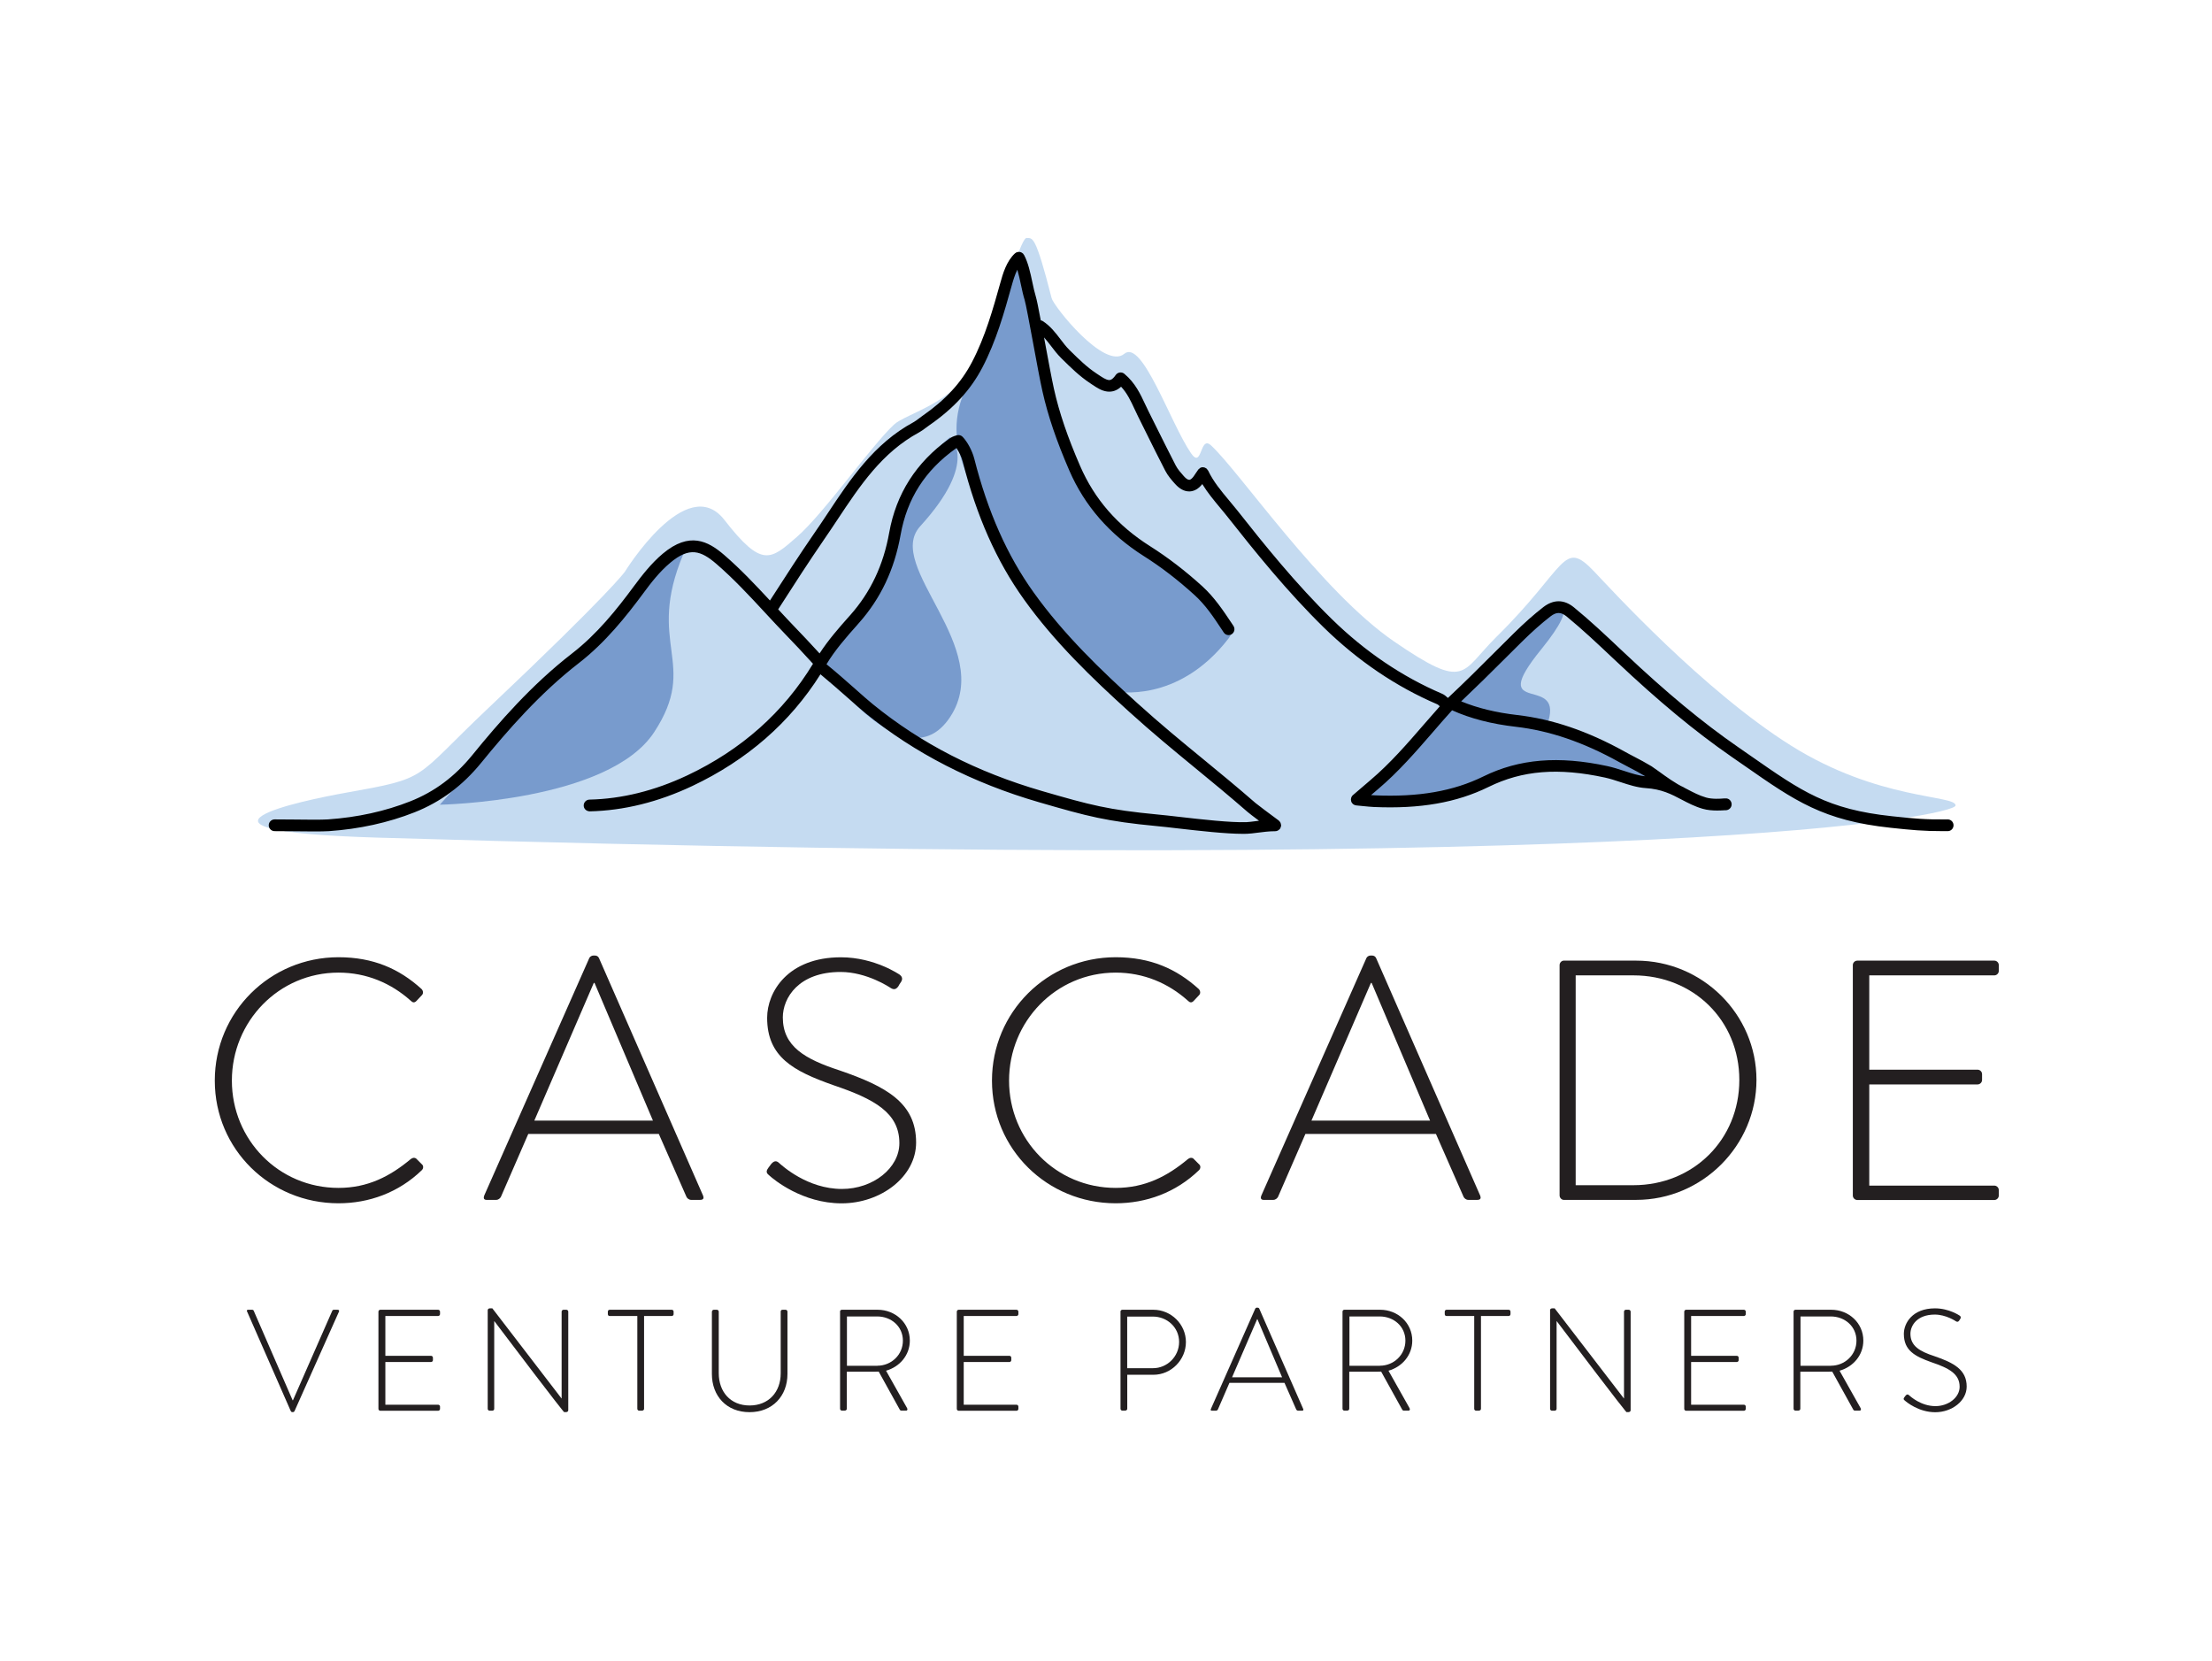
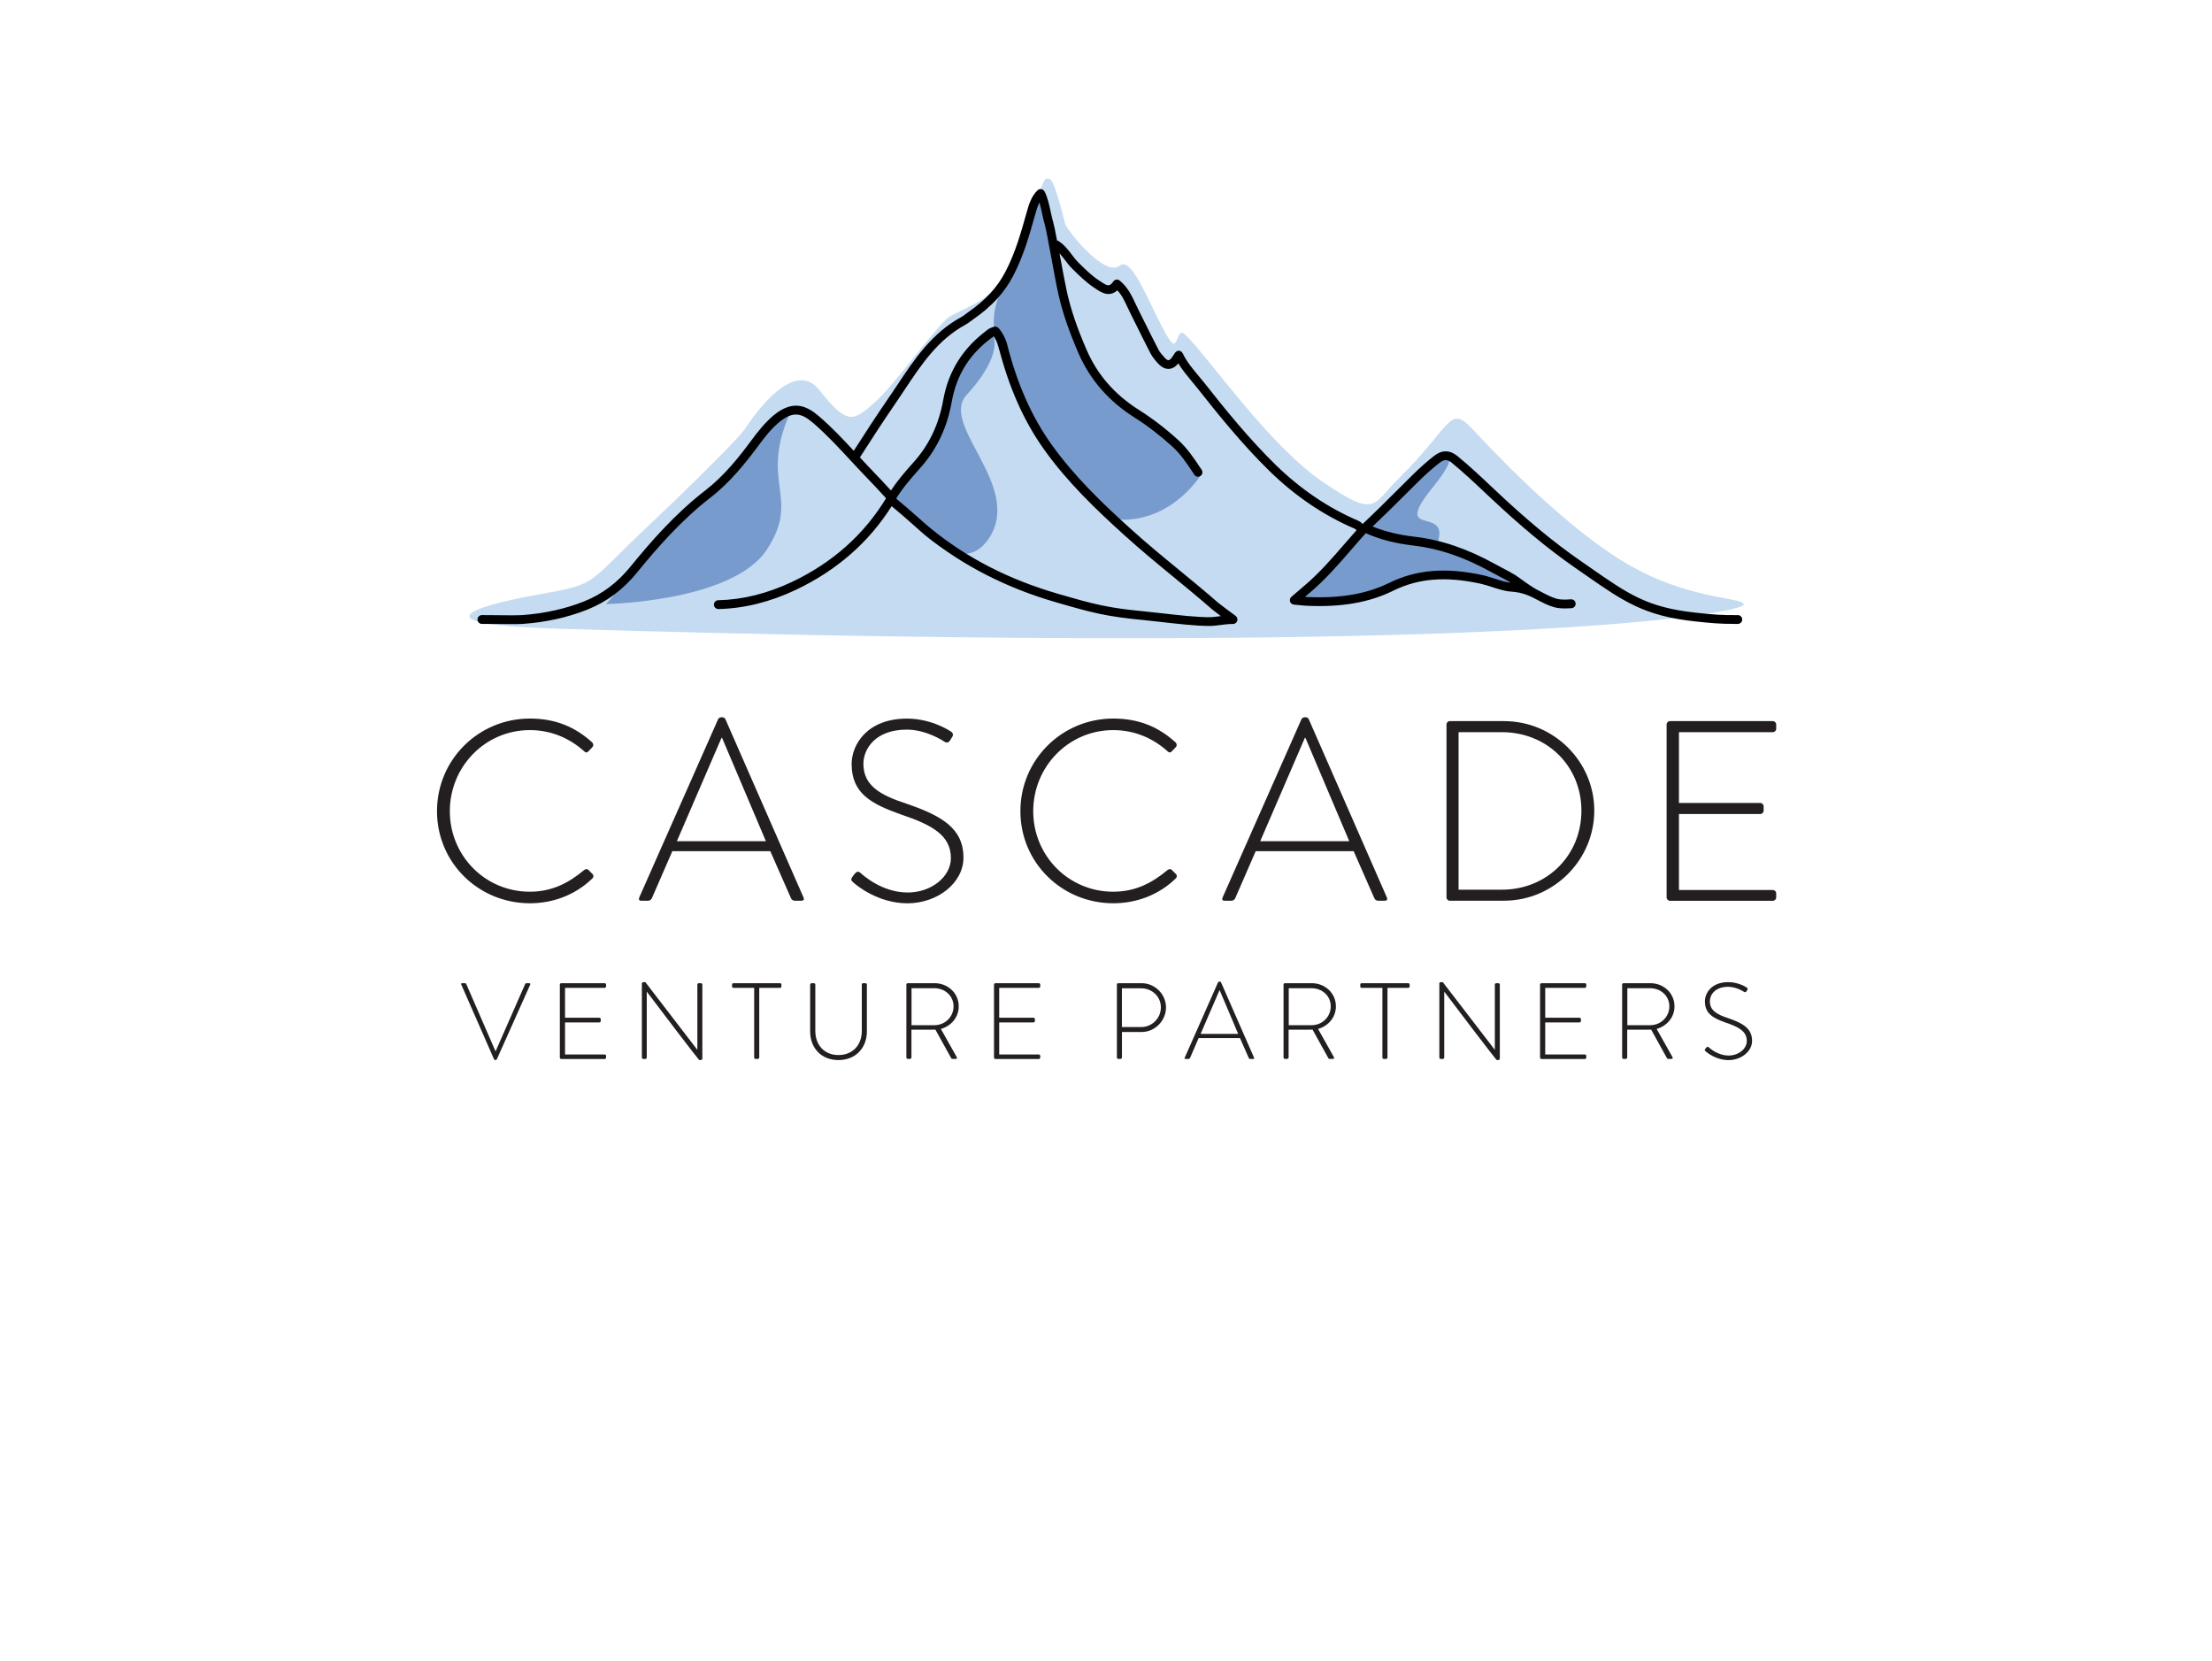
- <svg xmlns="http://www.w3.org/2000/svg" width="376.72" height="282.79" viewBox="0 0 376.72 282.79">
+ <svg xmlns="http://www.w3.org/2000/svg" width="376.72" height="282.79" viewBox="0 0 376.72 376.72">
  <defs>
    <style>
      .cls-1 {
        fill: #231f20;
      }

      .cls-2 {
        isolation: isolate;
      }

      .cls-3 {
        fill: #507cbd;
        mix-blend-mode: multiply;
        opacity: .57;
      }

      .cls-4 {
        fill: #c5dbf1;
      }
    </style>
  </defs>
  <g class="cls-2">
    <g id="Layer_1" data-name="Layer 1">
      <g>
        <path class="cls-1" d="M57.65,163c5.94,0,10.36,1.98,14.14,5.41.29.29.35.76.06,1.05l-.93.99c-.35.35-.64.29-.99-.06-3.32-2.97-7.51-4.77-12.28-4.77-10.18,0-18.16,8.32-18.16,18.39s7.97,18.27,18.16,18.27c5,0,8.79-1.98,12.28-4.89.35-.29.7-.29.93-.12l.99.99c.29.23.29.7,0,.99-3.96,3.84-9.02,5.65-14.2,5.65-11.64,0-21.07-9.2-21.07-20.89s9.43-21.01,21.07-21.01Z" />
        <path class="cls-1" d="M82.45,203.62l17.92-40.5c.12-.23.41-.41.7-.41h.17c.29,0,.58.06.76.41l17.75,40.5c.12.35.12.7-.52.7h-1.51c-.41,0-.7-.29-.81-.52l-4.71-10.71h-22.23l-4.66,10.71c-.12.23-.41.52-.81.52h-1.63c-.41,0-.58-.23-.41-.7ZM111.2,190.82l-9.95-23.45h-.12l-10.13,23.45h20.19Z" />
        <path class="cls-1" d="M130.82,198.91l.52-.7c.41-.47.81-.64,1.28-.23.58.52,4.89,4.48,10.77,4.48,5.3,0,9.78-3.55,9.78-7.8,0-5.18-4.25-7.51-11.29-9.89-6.75-2.39-11.23-4.77-11.23-11.46,0-4.37,3.49-10.3,12.57-10.3,5.76,0,10.01,2.97,10.01,2.97.23.17.64.58.23,1.22-.17.23-.35.52-.47.76-.35.47-.7.64-1.28.29-.17-.12-4.07-2.74-8.55-2.74-7.16,0-9.84,4.42-9.84,7.74,0,4.95,3.78,7.1,9.66,9.02,7.97,2.74,13.04,5.53,13.04,12.28,0,5.82-5.99,10.36-12.69,10.36s-11.58-4.07-12.34-4.77c-.35-.29-.64-.58-.17-1.22Z" />
        <path class="cls-1" d="M190.01,163c5.94,0,10.36,1.98,14.14,5.41.29.29.35.76.06,1.05l-.93.99c-.35.35-.64.29-.99-.06-3.32-2.97-7.51-4.77-12.28-4.77-10.18,0-18.16,8.32-18.16,18.39s7.97,18.27,18.16,18.27c5,0,8.79-1.98,12.28-4.89.35-.29.7-.29.93-.12l.99.99c.29.23.29.7,0,.99-3.96,3.84-9.02,5.65-14.2,5.65-11.64,0-21.07-9.2-21.07-20.89s9.43-21.01,21.07-21.01Z" />
        <path class="cls-1" d="M214.8,203.62l17.92-40.5c.12-.23.41-.41.7-.41h.17c.29,0,.58.06.76.41l17.75,40.5c.12.35.12.7-.52.7h-1.51c-.41,0-.7-.29-.81-.52l-4.71-10.71h-22.23l-4.66,10.71c-.12.23-.41.52-.82.52h-1.63c-.41,0-.58-.23-.41-.7ZM243.55,190.82l-9.95-23.45h-.12l-10.13,23.45h20.19Z" />
        <path class="cls-1" d="M265.61,164.34c0-.41.35-.76.7-.76h12.34c11.29,0,20.49,9.14,20.49,20.31s-9.2,20.43-20.49,20.43h-12.34c-.35,0-.7-.35-.7-.76v-39.22ZM278.18,201.82c10.18,0,18.04-7.74,18.04-17.92s-7.86-17.81-18.04-17.81h-9.83v35.73h9.83Z" />
        <path class="cls-1" d="M315.55,164.34c0-.41.35-.76.76-.76h23.34c.41,0,.76.35.76.76v.99c0,.41-.35.76-.76.76h-21.3v16.06h18.45c.41,0,.76.35.76.76v.99c0,.41-.35.76-.76.76h-18.45v17.23h21.3c.41,0,.76.35.76.76v.93c0,.41-.35.76-.76.76h-23.34c-.41,0-.76-.35-.76-.76v-39.22Z" />
      </g>
      <g>
        <path class="cls-1" d="M42.08,223.35c-.1-.2-.02-.32.2-.32h.66c.15,0,.25.1.27.17l6.63,15.25h.05l6.7-15.25c.02-.07.12-.17.27-.17h.64c.22,0,.32.15.22.34l-7.54,16.87c-.05.12-.15.22-.29.22h-.12c-.15,0-.25-.15-.27-.22l-7.41-16.89Z" />
        <path class="cls-1" d="M64.45,223.35c0-.17.15-.32.32-.32h9.85c.17,0,.32.15.32.32v.42c0,.17-.15.32-.32.32h-8.99v6.78h7.78c.17,0,.32.15.32.32v.42c0,.17-.15.32-.32.32h-7.78v7.27h8.99c.17,0,.32.15.32.32v.39c0,.17-.15.32-.32.32h-9.85c-.17,0-.32-.15-.32-.32v-16.55Z" />
        <path class="cls-1" d="M83.06,223.11c0-.2.17-.32.37-.32h.42l11.78,15.34h.02v-14.78c0-.17.15-.32.32-.32h.49c.17,0,.32.15.32.32v16.79c0,.22-.2.32-.39.32h-.32s-.22-.07-11.88-15.49h-.02v14.93c0,.17-.15.32-.32.32h-.47c-.17,0-.32-.15-.32-.32v-16.79Z" />
        <path class="cls-1" d="M108.53,224.09h-4.69c-.25,0-.32-.15-.32-.37v-.37c0-.2.15-.32.32-.32h10.56c.2,0,.32.15.32.32v.42c0,.17-.12.32-.32.32h-4.71v15.81c0,.17-.15.32-.39.32h-.44c-.17,0-.32-.15-.32-.32v-15.81Z" />
        <path class="cls-1" d="M121.25,223.35c0-.17.15-.32.32-.32h.52c.17,0,.32.15.32.32v10.48c0,3.17,1.99,5.5,5.25,5.5s5.3-2.31,5.3-5.47v-10.51c0-.2.1-.32.34-.32h.49c.17,0,.32.15.32.32v10.61c0,3.76-2.55,6.51-6.46,6.51s-6.41-2.75-6.41-6.51v-10.61Z" />
        <path class="cls-1" d="M143.06,223.35c0-.17.12-.32.32-.32h6.09c3,0,5.48,2.26,5.48,5.25,0,2.48-1.72,4.47-4.05,5.13l3.58,6.36c.12.2.07.44-.17.44h-.76c-.17,0-.27-.07-.34-.22l-3.56-6.43c-.32.02-.59.02-.91.02h-4.52v6.31c0,.17-.15.32-.39.32h-.44c-.17,0-.32-.15-.32-.32v-16.55ZM149.42,232.56c2.36,0,4.35-1.84,4.35-4.27s-1.99-4.12-4.37-4.12h-5.16v8.4h5.18Z" />
        <path class="cls-1" d="M162.95,223.35c0-.17.15-.32.32-.32h9.85c.17,0,.32.15.32.32v.42c0,.17-.15.32-.32.32h-8.99v6.78h7.78c.17,0,.32.15.32.32v.42c0,.17-.15.32-.32.32h-7.78v7.27h8.99c.17,0,.32.15.32.32v.39c0,.17-.15.32-.32.32h-9.85c-.17,0-.32-.15-.32-.32v-16.55Z" />
        <path class="cls-1" d="M190.82,223.35c0-.17.15-.32.32-.32h5.28c3.04,0,5.55,2.48,5.55,5.5s-2.5,5.57-5.52,5.57h-4.47v5.79c0,.17-.15.32-.39.32h-.44c-.17,0-.32-.15-.32-.32v-16.55ZM196.37,232.98c2.41,0,4.44-1.99,4.44-4.47s-2.04-4.32-4.47-4.32h-4.37v8.79h4.39Z" />
        <path class="cls-1" d="M206.22,239.93l7.56-17.09c.05-.1.17-.17.29-.17h.07c.12,0,.25.03.32.17l7.49,17.09c.05.15.05.29-.22.29h-.64c-.17,0-.29-.12-.34-.22l-1.99-4.52h-9.38l-1.96,4.52c-.05.1-.17.22-.34.22h-.69c-.17,0-.25-.1-.17-.29ZM218.35,234.53l-4.2-9.89h-.05l-4.27,9.89h8.52Z" />
        <path class="cls-1" d="M228.64,223.35c0-.17.12-.32.32-.32h6.09c3,0,5.47,2.26,5.47,5.25,0,2.48-1.72,4.47-4.05,5.13l3.58,6.36c.12.2.07.44-.17.44h-.76c-.17,0-.27-.07-.34-.22l-3.56-6.43c-.32.02-.59.02-.91.02h-4.52v6.31c0,.17-.15.32-.39.32h-.44c-.17,0-.32-.15-.32-.32v-16.55ZM235,232.56c2.36,0,4.35-1.84,4.35-4.27s-1.99-4.12-4.37-4.12h-5.16v8.4h5.18Z" />
        <path class="cls-1" d="M251.06,224.09h-4.69c-.25,0-.32-.15-.32-.37v-.37c0-.2.15-.32.32-.32h10.56c.2,0,.32.15.32.32v.42c0,.17-.12.32-.32.32h-4.71v15.81c0,.17-.15.32-.39.32h-.44c-.17,0-.32-.15-.32-.32v-15.81Z" />
        <path class="cls-1" d="M263.98,223.11c0-.2.17-.32.37-.32h.42l11.79,15.34h.02v-14.78c0-.17.15-.32.32-.32h.49c.17,0,.32.15.32.32v16.79c0,.22-.2.32-.39.32h-.32s-.22-.07-11.88-15.49h-.02v14.93c0,.17-.15.32-.32.32h-.47c-.17,0-.32-.15-.32-.32v-16.79Z" />
        <path class="cls-1" d="M286.84,223.35c0-.17.15-.32.32-.32h9.84c.17,0,.32.15.32.32v.42c0,.17-.15.32-.32.32h-8.99v6.78h7.78c.17,0,.32.15.32.32v.42c0,.17-.15.32-.32.32h-7.78v7.27h8.99c.17,0,.32.15.32.32v.39c0,.17-.15.32-.32.32h-9.84c-.17,0-.32-.15-.32-.32v-16.55Z" />
        <path class="cls-1" d="M305.46,223.35c0-.17.12-.32.32-.32h6.09c3,0,5.47,2.26,5.47,5.25,0,2.48-1.72,4.47-4.05,5.13l3.58,6.36c.12.2.07.44-.17.44h-.76c-.17,0-.27-.07-.34-.22l-3.56-6.43c-.32.02-.59.02-.91.02h-4.52v6.31c0,.17-.15.32-.39.32h-.44c-.17,0-.32-.15-.32-.32v-16.55ZM311.82,232.56c2.36,0,4.35-1.84,4.35-4.27s-1.99-4.12-4.37-4.12h-5.16v8.4h5.18Z" />
        <path class="cls-1" d="M324.32,237.94l.22-.29c.17-.2.34-.27.54-.1.25.22,2.06,1.89,4.54,1.89,2.23,0,4.12-1.5,4.12-3.29,0-2.19-1.79-3.17-4.76-4.17-2.85-1.01-4.74-2.01-4.74-4.84,0-1.84,1.47-4.35,5.3-4.35,2.43,0,4.22,1.25,4.22,1.25.1.07.27.25.1.52-.07.1-.15.22-.2.32-.15.2-.29.27-.54.12-.07-.05-1.72-1.15-3.61-1.15-3.02,0-4.15,1.87-4.15,3.27,0,2.09,1.6,3,4.08,3.81,3.36,1.15,5.5,2.33,5.5,5.18,0,2.46-2.53,4.37-5.35,4.37s-4.89-1.72-5.21-2.01c-.15-.12-.27-.25-.07-.52Z" />
      </g>
      <g>
        <path class="cls-4" d="M333.04,137.17c0,1.64-48.73,12.03-268.85,5.46-37.89-1.13-12.25-6.39-5.51-7.6,14.64-2.62,11.42-2.1,24.43-14.4,20.82-19.68,23.31-23.27,23.31-23.27,0,0,10.51-17.1,16.94-8.84s7.85,6.84,12.42,2.85c4.56-3.99,12.6-15.45,16.46-19.06,2.02-1.89,10.65-3.79,13.72-10.66,6.11-13.66,7.95-21.23,8.91-21.13s1.44-.75,4.23,10.25c.35,1.39,9.01,12.28,12.37,9.48,3.07-2.56,7.83,11.76,11.37,16.93,1.92,2.8,1.47-3.1,3.38-1.36,4.83,4.41,18.75,24.89,31.21,33.42,12.42,8.5,11.29,5.25,17.47-.84,12.05-11.88,11.21-16.75,16.63-11.05,2.76,2.9,18.56,20.24,33.49,29.61s28.03,8.37,28.03,10.19Z" />
        <path d="M331.7,139.54h0c-3.9.03-5.62-.14-9.48-.55-11-1.17-15.34-4.2-23.99-10.23l-2.23-1.55c-6.06-4.19-12.2-9.28-19.33-16.01l-.61-.57c-2.56-2.42-5.21-4.92-8-7.2-1.68-1.38-3.49-1.39-5.23-.04-1.61,1.25-3.26,2.71-5.04,4.47-1.04,1.02-2.07,2.05-3.1,3.08-2.62,2.62-5.34,5.33-8.1,7.91-.03-.02-.06-.05-.09-.08-.23-.21-.51-.47-.91-.64-6.79-2.9-13.1-7.17-18.75-12.69-6.11-5.97-11.55-12.73-16.17-18.59-.44-.55-.89-1.1-1.35-1.64-1.38-1.65-2.68-3.21-3.56-5.07,0,0-.01-.02-.02-.02-.03-.05-.07-.1-.11-.15-.05-.06-.09-.12-.14-.17,0,0,0-.01-.02-.02-.03-.03-.07-.03-.11-.06-.07-.04-.14-.08-.21-.11-.06-.02-.11-.02-.17-.03-.07,0-.13-.02-.2-.02-.07,0-.14.03-.2.05-.05.01-.1.01-.14.04,0,0-.02.01-.02.02-.06.03-.1.08-.15.12-.05.04-.11.08-.16.13,0,0-.02.01-.02.02-.1.13-.25.35-.4.58-.13.21-.28.43-.42.62-.26.35-.53.56-.72.57-.27-.01-.56-.21-.92-.61-.52-.58-1.06-1.2-1.38-1.81-1.1-2.13-2.17-4.28-3.24-6.43-.47-.95-.94-1.9-1.42-2.85-.19-.38-.37-.78-.56-1.17-.8-1.71-1.7-3.66-3.55-5.19-.22-.18-.5-.26-.78-.22-.28.04-.53.2-.69.43-.62.92-1.03.87-1.21.85-.49-.06-1.11-.48-1.71-.88l-.33-.22c-1.64-1.08-3.04-2.45-4.52-3.91l-.11-.11c-.55-.54-1.02-1.16-1.53-1.83-.84-1.1-1.71-2.24-2.99-3.07-.11-.07-.23-.12-.36-.14-.41-2.19-.7-3.6-.85-4.08-.21-.67-.39-1.51-.58-2.4-.35-1.65-.72-3.36-1.42-4.66-.02-.04-.05-.06-.08-.09-.02-.03-.03-.07-.06-.11-.02-.02-.04-.03-.06-.05-.05-.05-.1-.08-.16-.12-.05-.03-.11-.06-.17-.09-.06-.02-.12-.03-.18-.04-.06-.01-.12-.02-.19-.02-.06,0-.12.01-.18.03-.07.01-.13.03-.2.06-.02.01-.05.01-.07.02-.04.02-.06.05-.09.08-.03.02-.07.03-.1.06-1.47,1.35-2.08,3.53-2.48,4.97-1.27,4.52-2.57,9.2-4.84,13.54-1.85,3.55-4.54,6.46-8.46,9.18-.19.13-.39.28-.58.43-.33.25-.65.49-.95.65-6.72,3.64-10.74,9.7-14.62,15.55-.72,1.09-1.45,2.18-2.19,3.25-2.54,3.68-4.88,7.31-7.61,11.55-2.46-2.65-5.01-5.36-7.81-7.77-2.74-2.36-5.9-4.01-10.43-.22-1.99,1.67-3.58,3.74-4.92,5.54-2.96,4.01-6.29,8.17-10.57,11.48-6.85,5.3-12.43,11.72-16.98,17.31-2.98,3.65-6.42,6.22-10.54,7.85-4.29,1.7-9,2.73-14.01,3.08-1.12.08-3.74.05-6.04.02-1.11-.01-2.18-.02-3.06-.02h0c-.55,0-1,.45-1,1,0,.55.45,1,1,1,.87,0,1.93.01,3.03.02,1.24.01,2.49.03,3.59.03s2.01-.01,2.61-.05c5.22-.36,10.13-1.44,14.61-3.21,4.44-1.76,8.16-4.52,11.35-8.44,4.48-5.49,9.96-11.81,16.65-16.99,4.48-3.47,8.05-7.95,10.95-11.87,1.32-1.79,2.77-3.67,4.6-5.2,3.26-2.73,5.2-2.07,7.84.2,2.95,2.54,5.65,5.45,8.26,8.27,1.18,1.27,2.36,2.55,3.57,3.8,1.3,1.34,2.97,3.1,4.63,4.94-5,8.25-12.19,14.65-21.42,19.01-5.54,2.61-11.14,4-16.65,4.12-.55.01-.99.47-.98,1.02.01.55.45.96,1.02.98,5.8-.13,11.67-1.58,17.46-4.31,9.31-4.4,16.65-10.79,21.84-19.03,1.56,1.29,3.18,2.71,4.63,3.99,1.22,1.08,2.28,2.01,3.07,2.66,8.34,6.78,18.28,11.88,29.53,15.14,8.38,2.43,11.43,3.24,20.04,4.06.97.09,2.21.23,3.57.39,3.67.42,8.17.93,11.11.93.24,0,.48,0,.7-.01.5-.02,1.09-.09,1.76-.18.94-.12,2-.26,3.05-.26.15,0,.29-.04.42-.1.03-.02.06-.04.09-.06.09-.06.18-.12.25-.21.01-.02.03-.02.05-.04.02-.03.03-.07.04-.1.04-.06.06-.12.09-.19.02-.07.03-.13.04-.2,0-.04.02-.07.02-.11,0-.03-.01-.05-.02-.07,0-.07-.02-.13-.04-.2-.02-.06-.04-.12-.06-.18-.03-.05-.06-.1-.1-.15-.04-.06-.09-.11-.14-.16-.02-.02-.03-.04-.05-.05-1.37-1-3.63-2.7-3.97-2.99-3.18-2.77-6.1-5.16-8.92-7.48-3.72-3.05-7.23-5.93-11.23-9.55-6.14-5.55-12.52-11.68-17.63-18.83-4.51-6.3-7.81-13.75-10.1-22.75-.34-1.33-1.15-2.86-1.98-3.73-.26-.27-.64-.37-1-.27-.66.19-.93.33-1.36.64-5.55,3.97-8.97,9.33-10.15,15.93-.99,5.55-3.17,10.15-6.64,14.06l-.19.21c-1.77,1.99-3.57,4.05-5.03,6.31-1.56-1.72-3.1-3.33-4.31-4.59-.93-.96-1.83-1.94-2.74-2.92,2.83-4.42,5.24-8.14,7.84-11.93.75-1.08,1.48-2.18,2.21-3.28,3.92-5.91,7.63-11.49,13.91-14.9.44-.24.83-.53,1.2-.81.17-.13.34-.26.52-.38,4.2-2.91,7.09-6.05,9.1-9.89,2.36-4.53,3.7-9.3,4.99-13.93.22-.78.51-1.81.96-2.71.23.79.43,1.67.61,2.54.2.94.39,1.82.63,2.59.2.63.86,4.19,1.44,7.32.59,3.2,1.2,6.51,1.6,8.26.93,4.16,2.39,8.45,4.58,13.5,2.6,5.99,6.87,10.88,12.69,14.56,2.93,1.85,5.83,4.08,8.62,6.62,1.88,1.7,3.25,3.76,4.69,5.94l.29.44c.19.29.51.45.83.45.19,0,.38-.05.55-.17.46-.31.58-.93.28-1.39l-.29-.44c-1.45-2.18-2.96-4.44-5.01-6.31-2.88-2.62-5.88-4.92-8.9-6.83-5.55-3.51-9.45-7.98-11.92-13.67-2.14-4.93-3.56-9.1-4.46-13.14-.38-1.72-.99-5.01-1.58-8.19-.04-.19-.07-.36-.1-.55.42.46.81.97,1.21,1.49.52.69,1.07,1.4,1.72,2.04l.11.11c1.48,1.46,3.01,2.97,4.82,4.16l.31.21c.76.51,1.61,1.08,2.57,1.2.88.11,1.68-.17,2.38-.82,1.04,1.11,1.65,2.43,2.29,3.8.19.41.38.82.58,1.22.47.95.94,1.89,1.41,2.84,1.07,2.16,2.14,4.32,3.25,6.46.43.83,1.06,1.56,1.67,2.24.76.84,1.56,1.27,2.39,1.27.04,0,.07,0,.11,0,.79-.04,1.5-.46,2.13-1.25.89,1.46,1.98,2.76,3.03,4.03.44.53.89,1.06,1.31,1.6,4.66,5.91,10.15,12.72,16.34,18.78,5.82,5.69,12.34,10.1,19.36,13.1.09.04.21.15.34.27.02.02.05.04.07.06-.91,1.02-1.8,2.04-2.69,3.07-2.83,3.27-5.75,6.64-9.1,9.48-.71.6-3,2.57-3,2.57-.31.26-.42.68-.3,1.07s.47.66.87.69c.43.03.83.08,1.22.12.6.06,1.17.12,1.79.15,7.87.34,14.07-.74,19.52-3.42,5.74-2.82,11.85-3.32,19.83-1.59.86.19,1.76.48,2.64.77,1.4.46,2.85.93,4.28,1.02,2.71.17,4.38,1.04,6.14,1.97,1.09.57,2.21,1.16,3.56,1.55.82.24,1.73.3,2.49.3.53,0,.99-.03,1.29-.05h.21c.55-.04.98-.5.95-1.06-.03-.55-.49-1-1.04-.95h-.25c-.61.06-2.03.15-3.08-.16-1.16-.34-2.15-.86-3.2-1.41-.16-.09-.33-.17-.5-.26-.03-.02-.05-.04-.08-.06-1.3-.57-3.09-1.87-4.27-2.73-.53-.38-.96-.69-1.21-.85-.97-.59-1.97-1.12-2.95-1.63-.57-.3-1.14-.59-1.7-.91-6.29-3.48-12.25-5.5-18.22-6.19-3.65-.42-6.79-1.19-9.56-2.33,2.47-2.34,4.91-4.74,7.26-7.09,1.03-1.03,2.06-2.05,3.09-3.07,1.72-1.7,3.31-3.11,4.86-4.31.99-.77,1.78-.77,2.73,0,2.73,2.24,5.36,4.72,7.89,7.11l.61.57c7.21,6.8,13.42,11.94,19.57,16.2l2.22,1.54c8.65,6.03,13.42,9.35,24.92,10.58,3.6.38,5.47.57,8.96.57.24,0,.49,0,.75,0,.55,0,1-.45.99-1.01,0-.55-.45-.99-1-.99ZM146.08,106.31l.19-.21c3.73-4.2,6.05-9.11,7.11-15.03,1.1-6.16,4.16-10.95,9.35-14.66.06-.04.11-.08.16-.11.42.61.87,1.48,1.08,2.33,2.34,9.25,5.75,16.92,10.41,23.43,5.22,7.3,11.7,13.51,17.92,19.14,4.04,3.66,7.57,6.55,11.3,9.62,2.81,2.3,5.71,4.69,8.87,7.44.24.21,1.06.84,1.95,1.5-.18.02-.38.04-.56.07-.63.08-1.17.15-1.57.17-2.72.09-7.6-.46-11.51-.91-1.38-.16-2.63-.3-3.61-.39-8.42-.8-11.43-1.6-19.67-3.99-11.15-3.24-20.58-8.07-28.83-14.78-.77-.62-1.81-1.54-3.01-2.61-1.53-1.35-3.24-2.86-4.9-4.21,1.44-2.41,3.4-4.64,5.32-6.79ZM275.66,129.72c.58.32,1.16.62,1.75.93.93.48,1.88.98,2.78,1.53-1.12-.1-2.31-.49-3.58-.9-.92-.3-1.88-.61-2.84-.82-8.33-1.8-15.05-1.24-21.13,1.75-5.13,2.52-11.03,3.55-18.55,3.22-.2,0-.4-.02-.59-.04.49-.42.95-.82,1.21-1.03,3.46-2.93,6.44-6.37,9.32-9.69,1.08-1.25,2.16-2.5,3.27-3.72,0,0,0,0,0,0,3.14,1.41,6.69,2.33,10.87,2.81,5.71.66,11.42,2.6,17.48,5.95Z" />
        <path class="cls-3" d="M190,117.73s-16.36-15.71-18.89-22.88c-3.65-10.33-11.32-17.8-6.85-28.2,4.28-9.96,9.25-21.8,9.25-21.8,0,0,3.39,13.05,9.5,34.93,4.08,14.6,30.73,23.11,26.22,28.94-8.65,11.21-19.24,9.02-19.24,9.02Z" />
        <path class="cls-3" d="M139.52,112.73s10.52-9.04,14.71-27.76c1.22-5.45,7.55-10.5,7.55-10.5,0,0,5.16,3.93-5.06,15.14-6.22,6.82,12.87,20.63,5.11,32.46-7.77,11.84-22.31-9.35-22.31-9.35Z" />
        <path class="cls-3" d="M74.9,137.03s44.5-49.84,41.5-42.73c-6.55,15.51,2.77,18.55-5,30.39s-36.5,12.34-36.5,12.34Z" />
        <path class="cls-3" d="M231.07,136.17l33.47-32.95s5.16-1.54-2.04,7.33c-9.82,12.09,4.55,3.61.89,13.14-.32.83,19.81,7.81,19.18,8.95-.87,1.58-16.74-5.38-23.72-1.94-11.8,5.82-27.77,5.47-27.77,5.47Z" />
      </g>
    </g>
  </g>
</svg>
